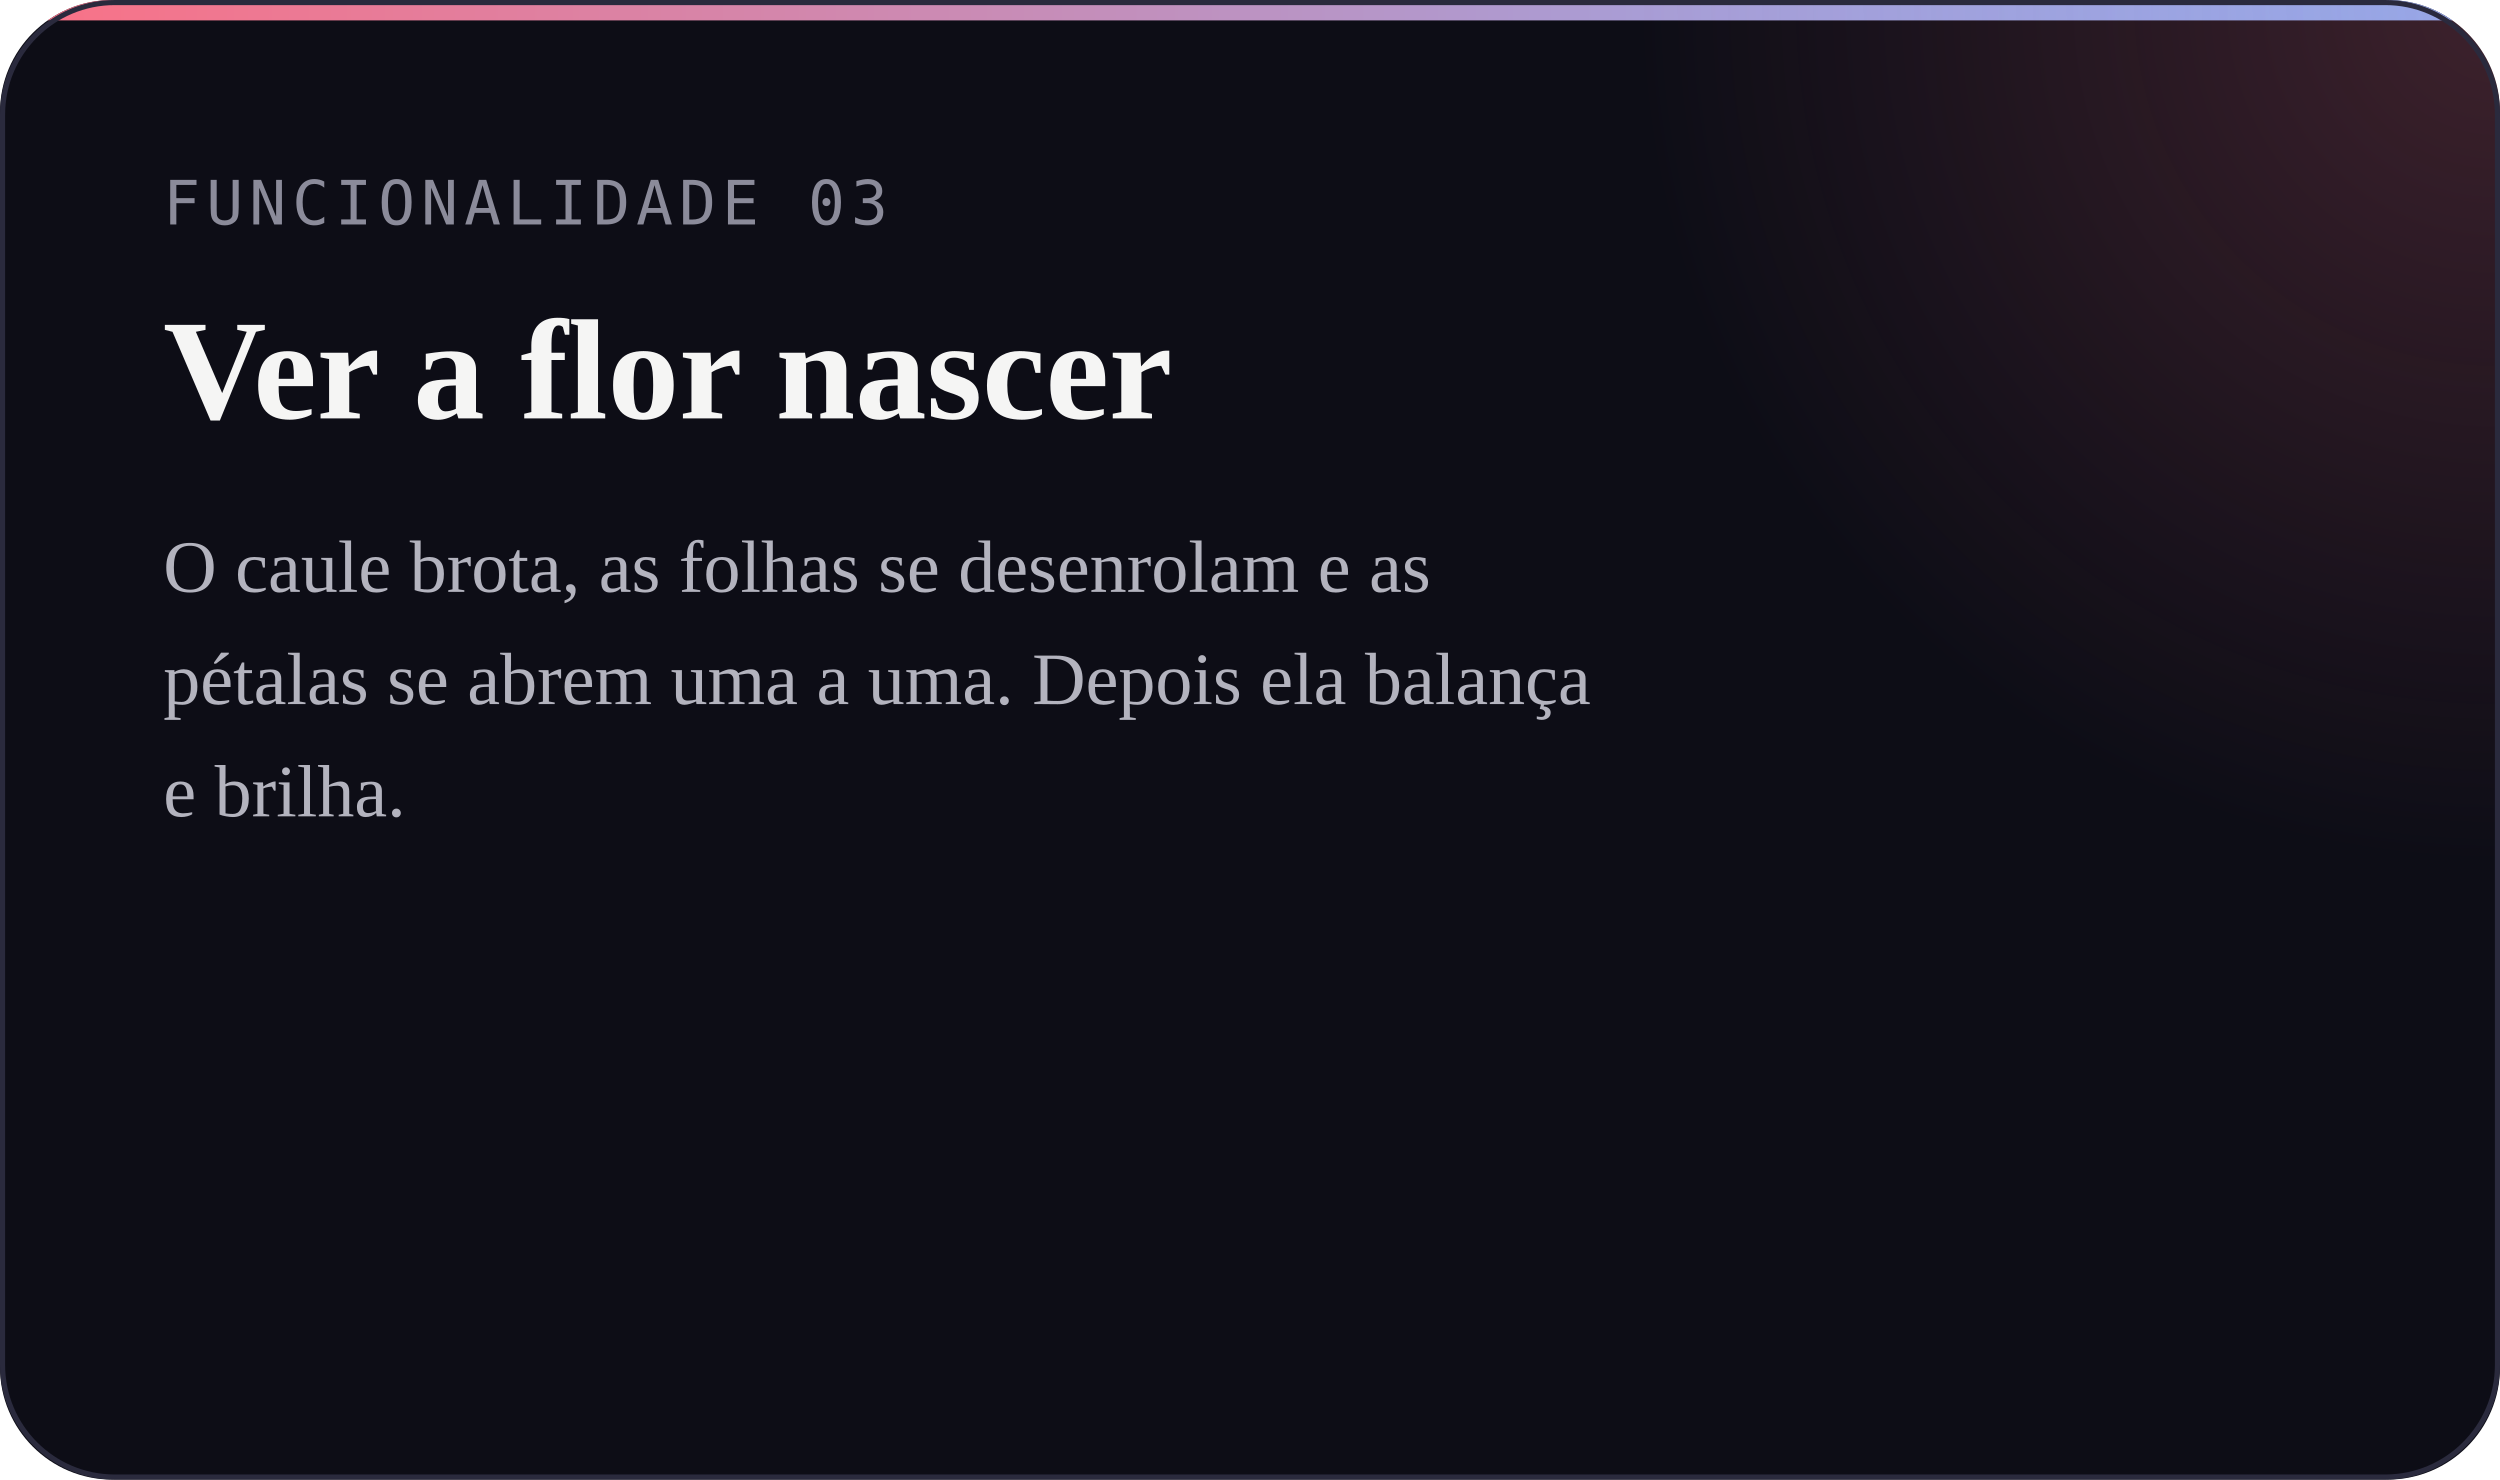
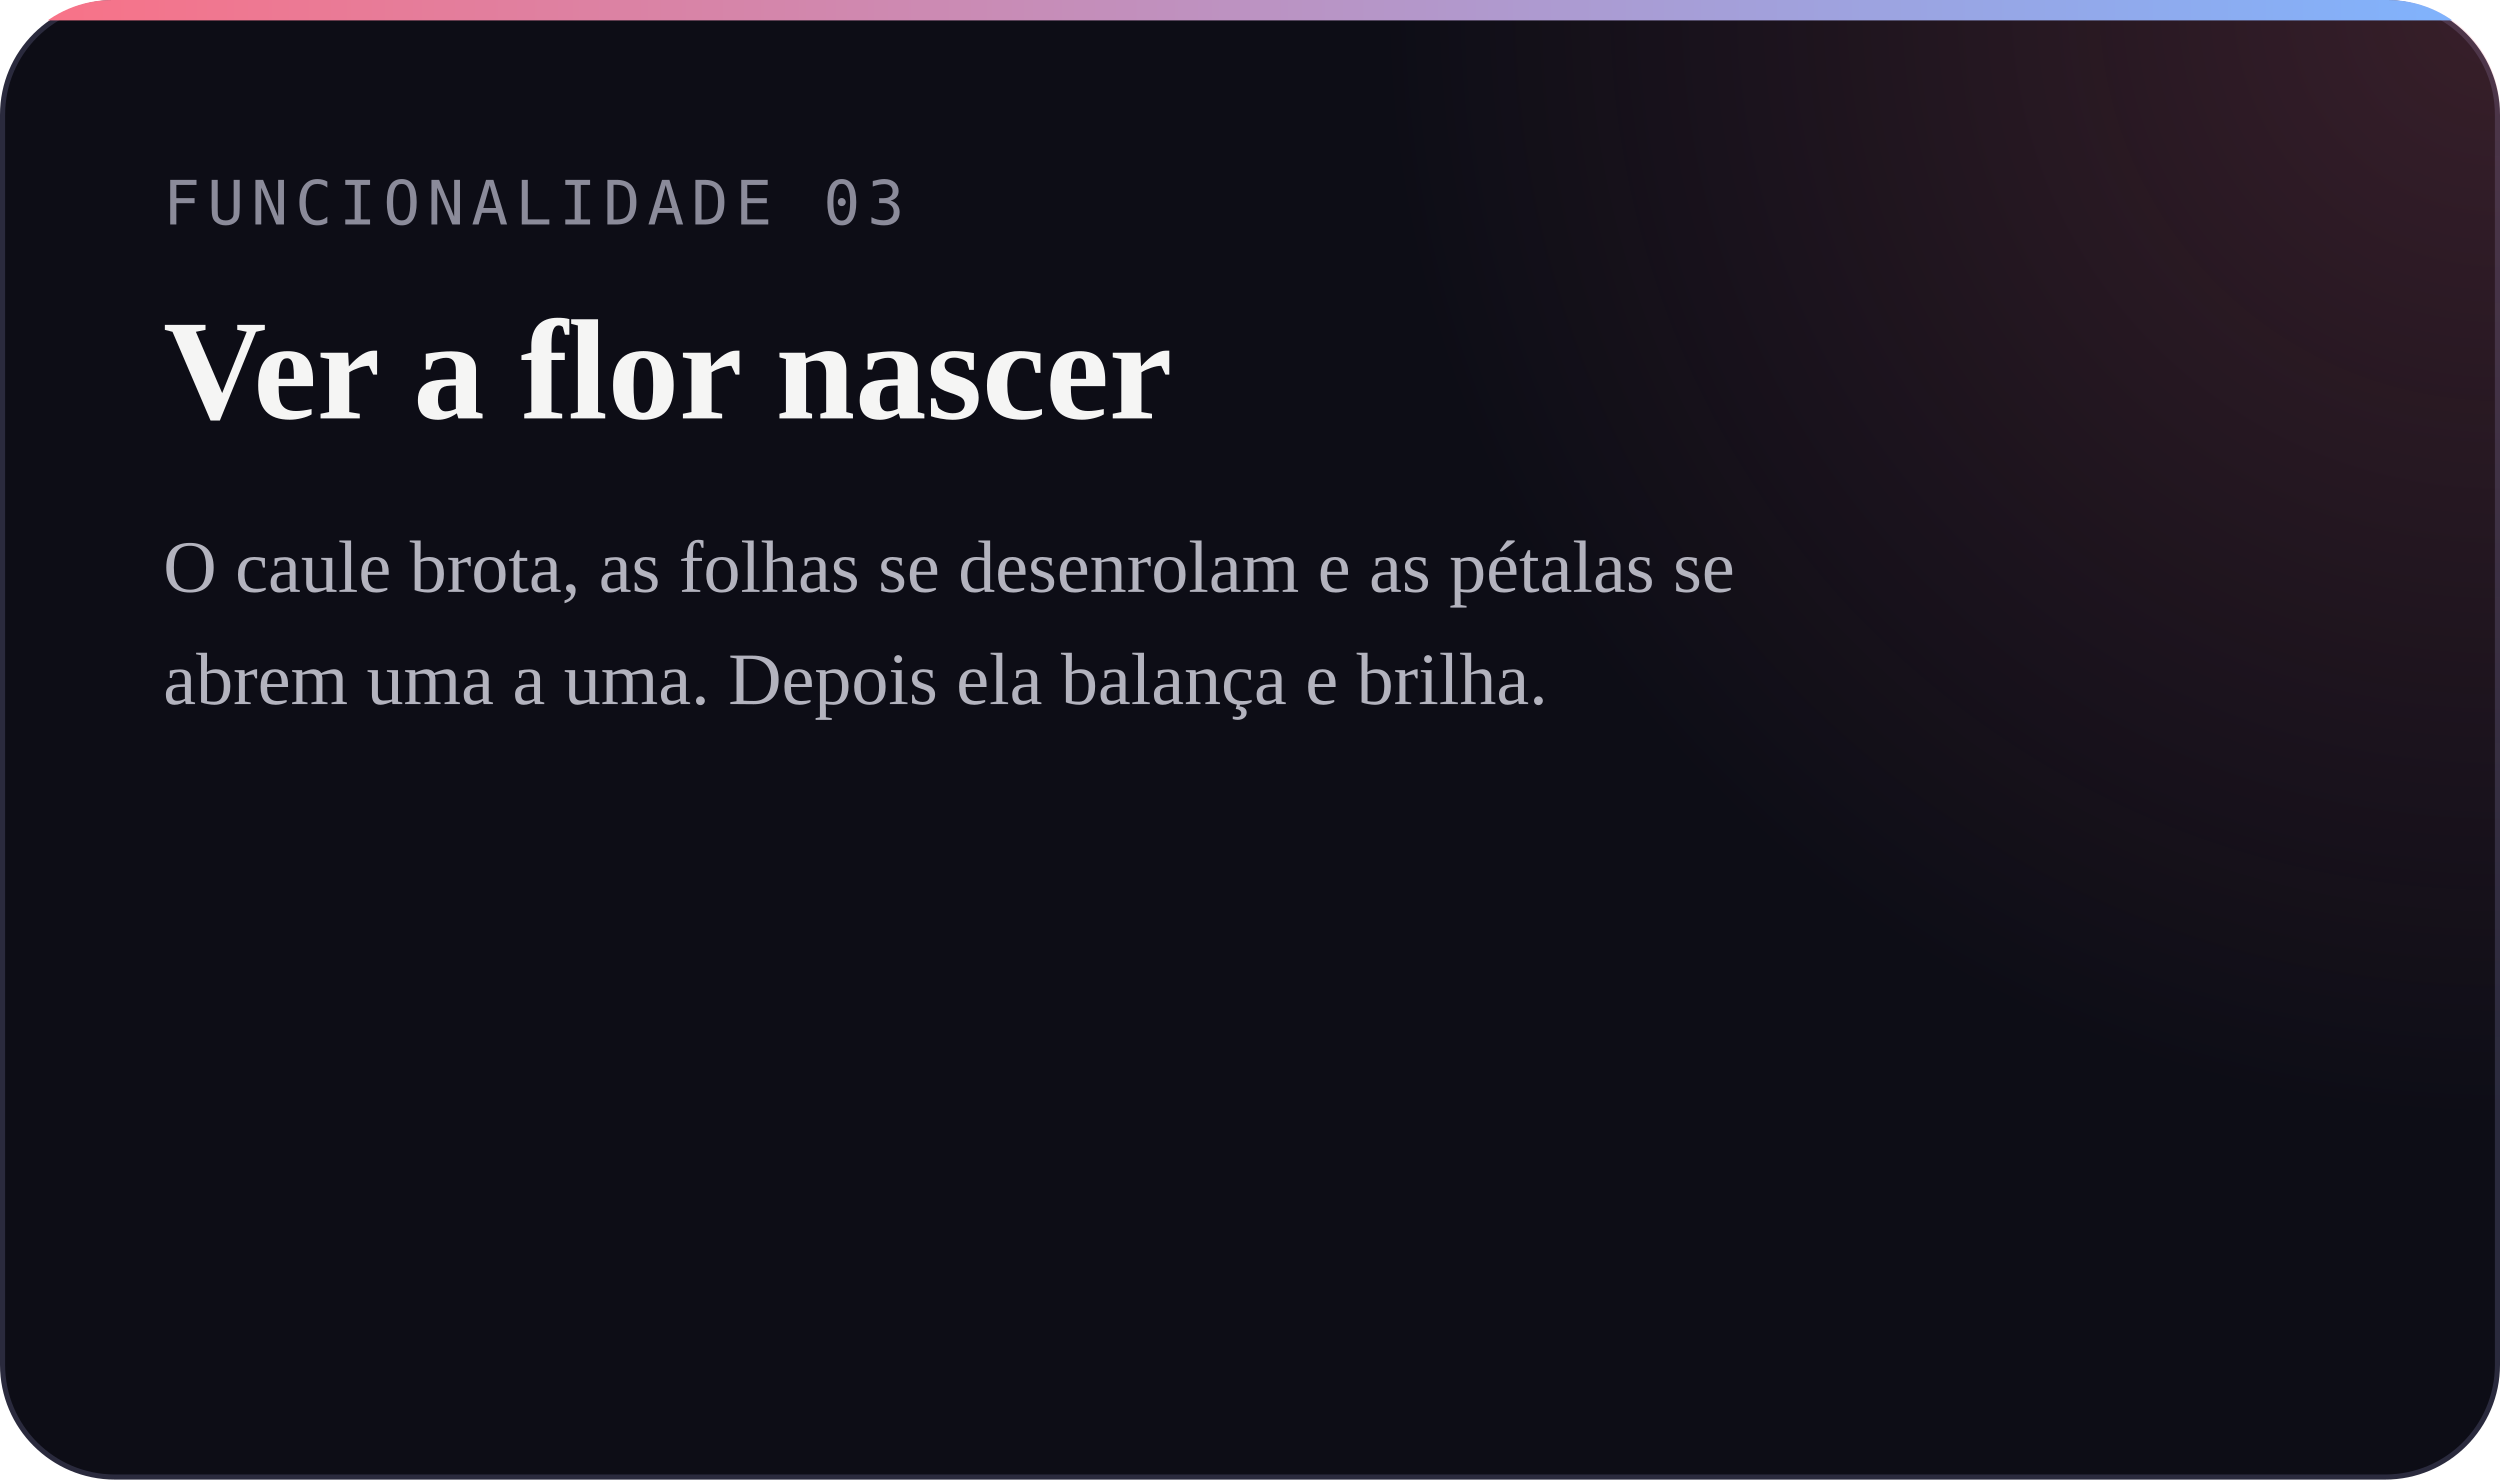
<svg xmlns="http://www.w3.org/2000/svg" width="490" height="290" viewBox="0 0 490 290" role="img" aria-label="Ver a flor nascer. O caule brota, as folhas se desenrolam e as pétalas se abrem uma a uma. Depois ela balança e brilha.">
  <defs>
    <linearGradient id="g" x1="0" y1="0" x2="1" y2="0">
      <stop offset="0" stop-color="#fb7185" />
      <stop offset="1" stop-color="#7db4ff" />
    </linearGradient>
-     <radialGradient id="a">
-       <stop offset="0" stop-color="#fb7185" stop-opacity="0.2" />
+     <radialGradient id="fc" gradientUnits="userSpaceOnUse" cx="490" cy="0" r="220">
+       <stop offset="0" stop-color="#fb7185" stop-opacity="0.18" />
      <stop offset="1" stop-color="#fb7185" stop-opacity="0" />
    </radialGradient>
-     <clipPath id="c">
+     <clipPath id="fk">
      <rect width="490" height="290" rx="22" />
    </clipPath>
  </defs>
-   <g clip-path="url(#c)">
-     <rect width="490" height="290" fill="#0d0d16" />
+   <rect x="0.5" y="0.5" width="489" height="289" rx="22" fill="#0d0d16" stroke="#2a2a3d" />
+   <g clip-path="url(#fk)">
+     <rect width="490" height="290" fill="url(#fc)" />
    <rect width="490" height="4" fill="url(#g)" />
-     <circle cx="490" cy="0" r="170" fill="url(#a)" />
  </g>
-   <rect x=".5" y=".5" width="489" height="289" rx="22" fill="none" stroke="#2a2a3d" />
-   <text x="32" y="44" font-family="'Cascadia Code',Menlo,Consolas,monospace" font-size="12" letter-spacing="1.2" fill="#8b8b9a">FUNCIONALIDADE 03</text>
+   <text x="32" y="44" font-family="'Cascadia Code',Menlo,Consolas,monospace" font-size="12" letter-spacing="1.4" fill="#8b8b9a">FUNCIONALIDADE 03</text>
  <text x="32" y="82" font-family="'Cormorant Garamond',Georgia,'Times New Roman',serif" font-size="28" font-weight="700" fill="#f5f5f4">Ver a flor nascer</text>
-   <text x="32" y="116" font-family="'Cormorant Garamond',Georgia,'Times New Roman',serif" font-size="14.5" fill="#b3b3be">O caule brota, as folhas se desenrolam e as</text>
-   <text x="32" y="138" font-family="'Cormorant Garamond',Georgia,'Times New Roman',serif" font-size="14.5" fill="#b3b3be">pétalas se abrem uma a uma. Depois ela balança</text>
-   <text x="32" y="160" font-family="'Cormorant Garamond',Georgia,'Times New Roman',serif" font-size="14.5" fill="#b3b3be">e brilha.</text>
+   <text x="32" y="116" font-family="'Cormorant Garamond',Georgia,'Times New Roman',serif" font-size="14.5" fill="#b3b3be">O caule brota, as folhas se desenrolam e as pétalas se</text>
+   <text x="32" y="138" font-family="'Cormorant Garamond',Georgia,'Times New Roman',serif" font-size="14.5" fill="#b3b3be">abrem uma a uma. Depois ela balança e brilha.</text>
</svg>
